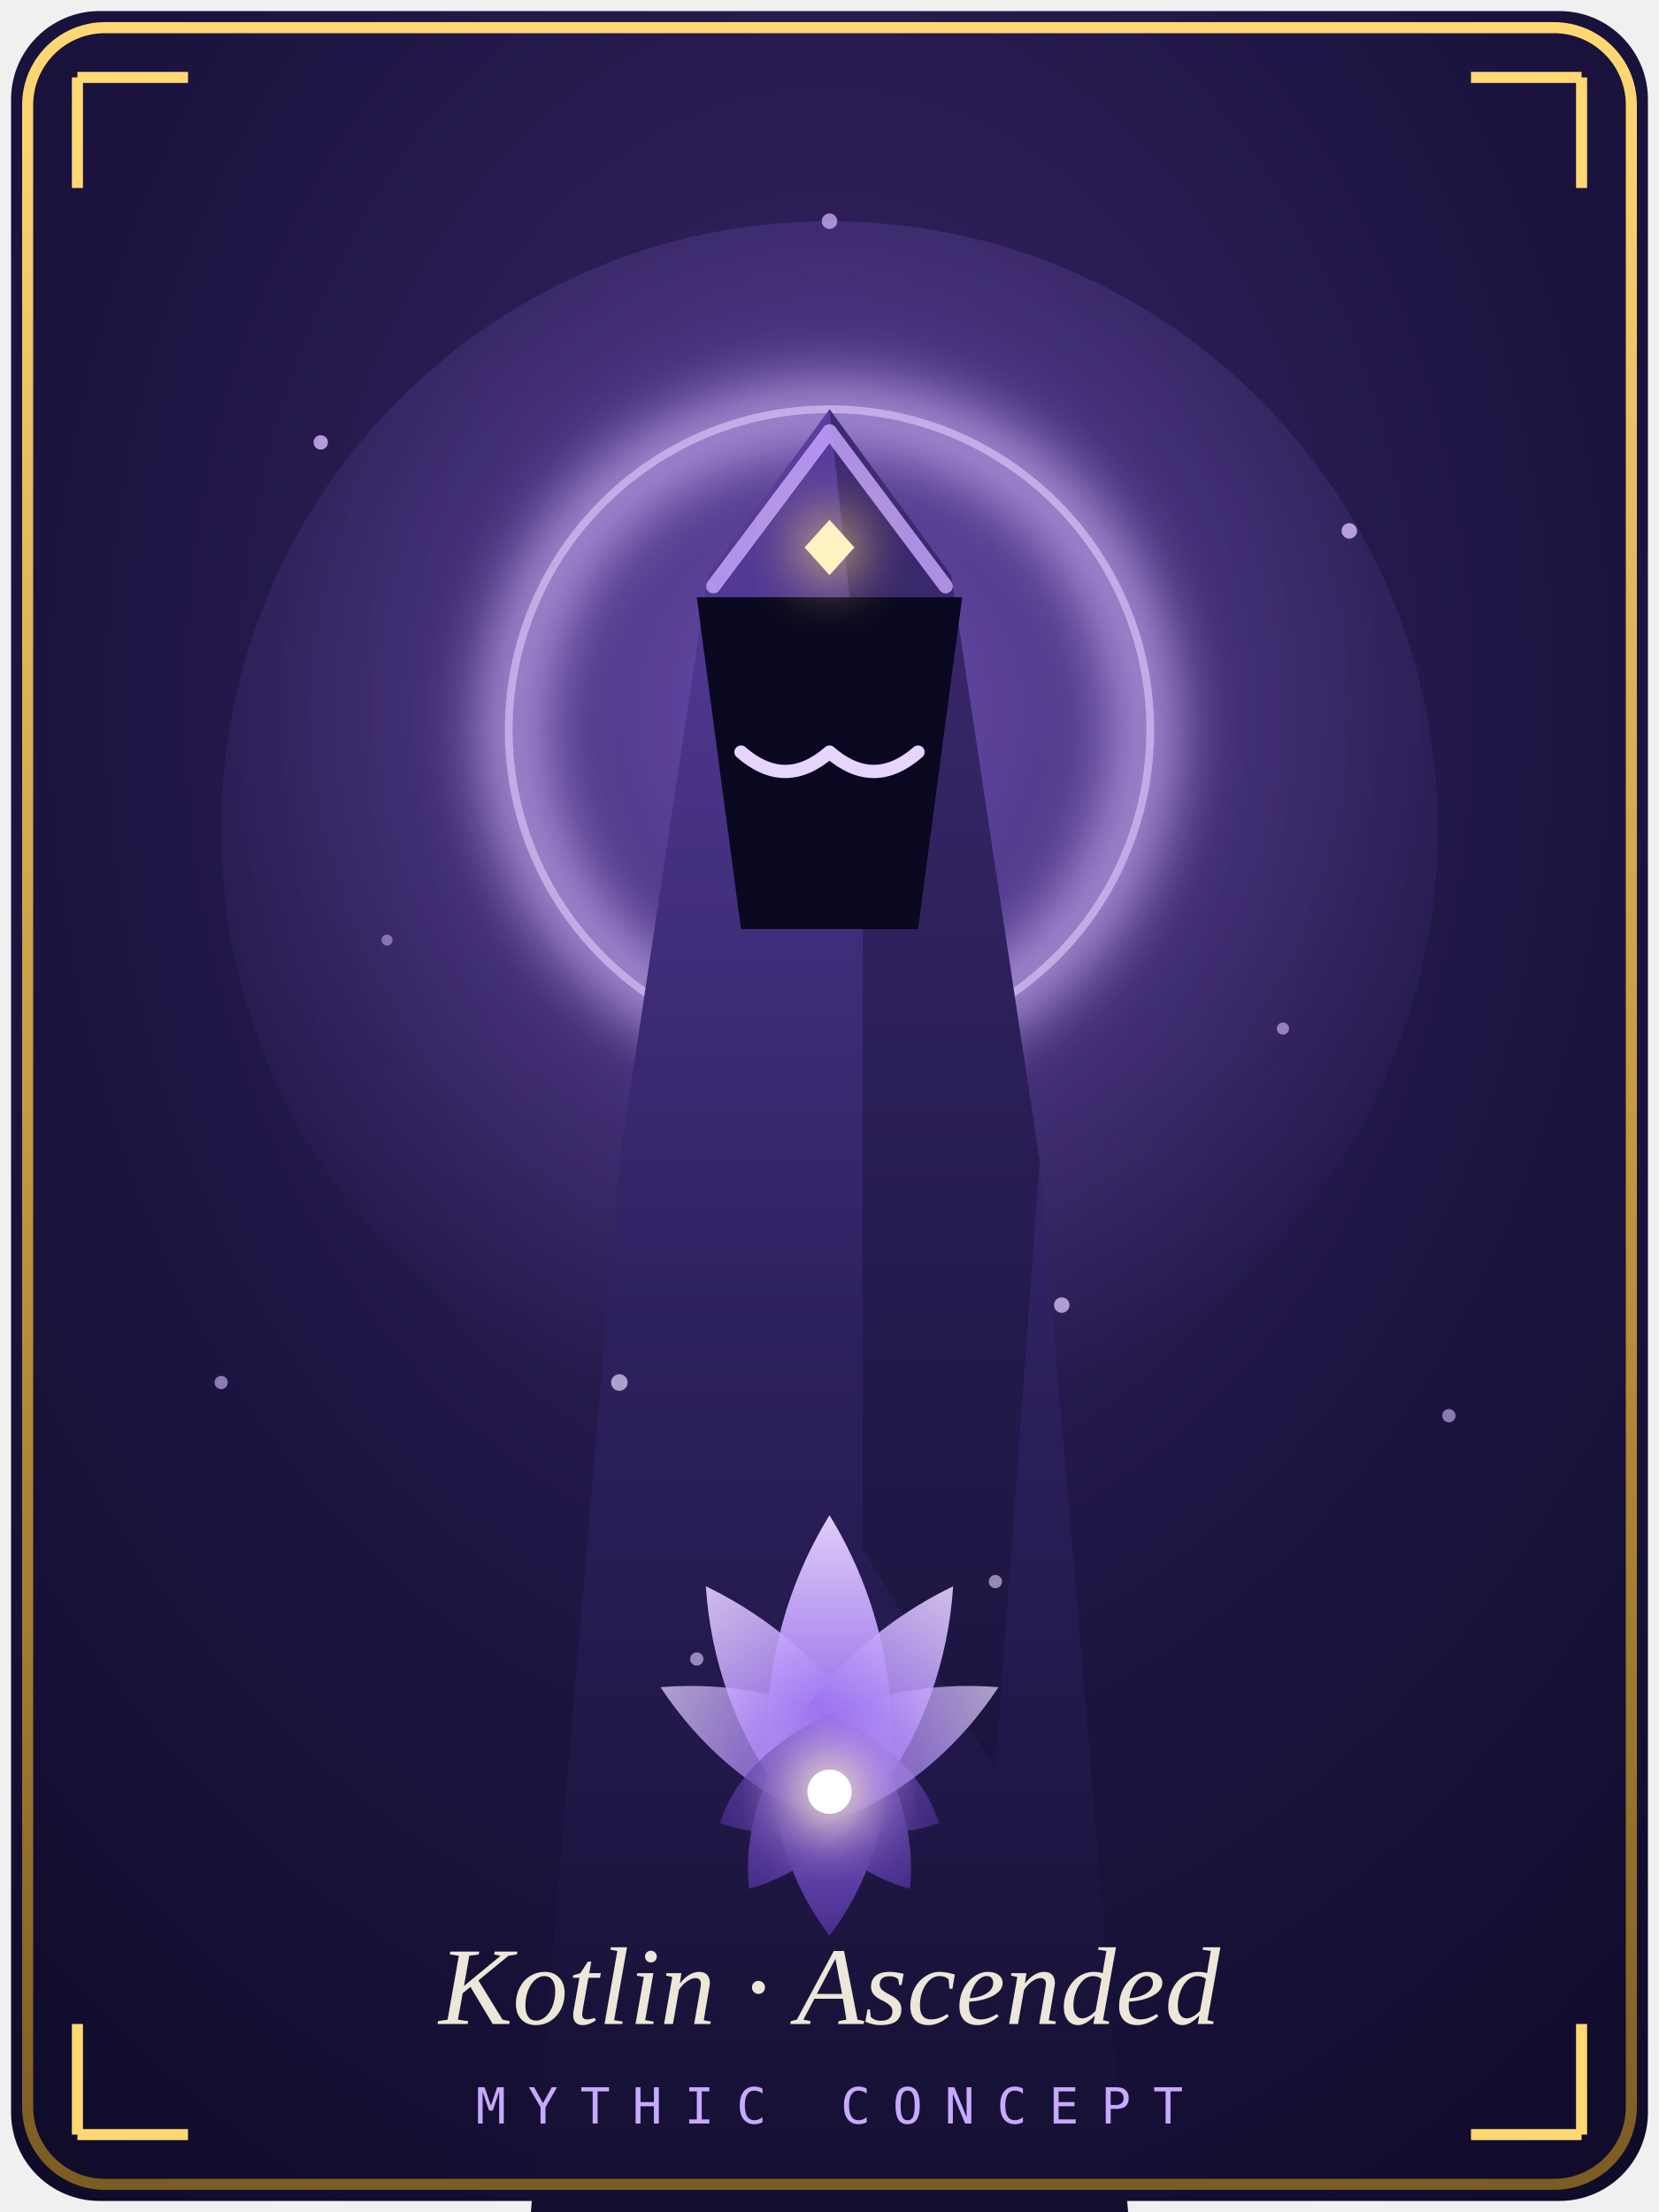
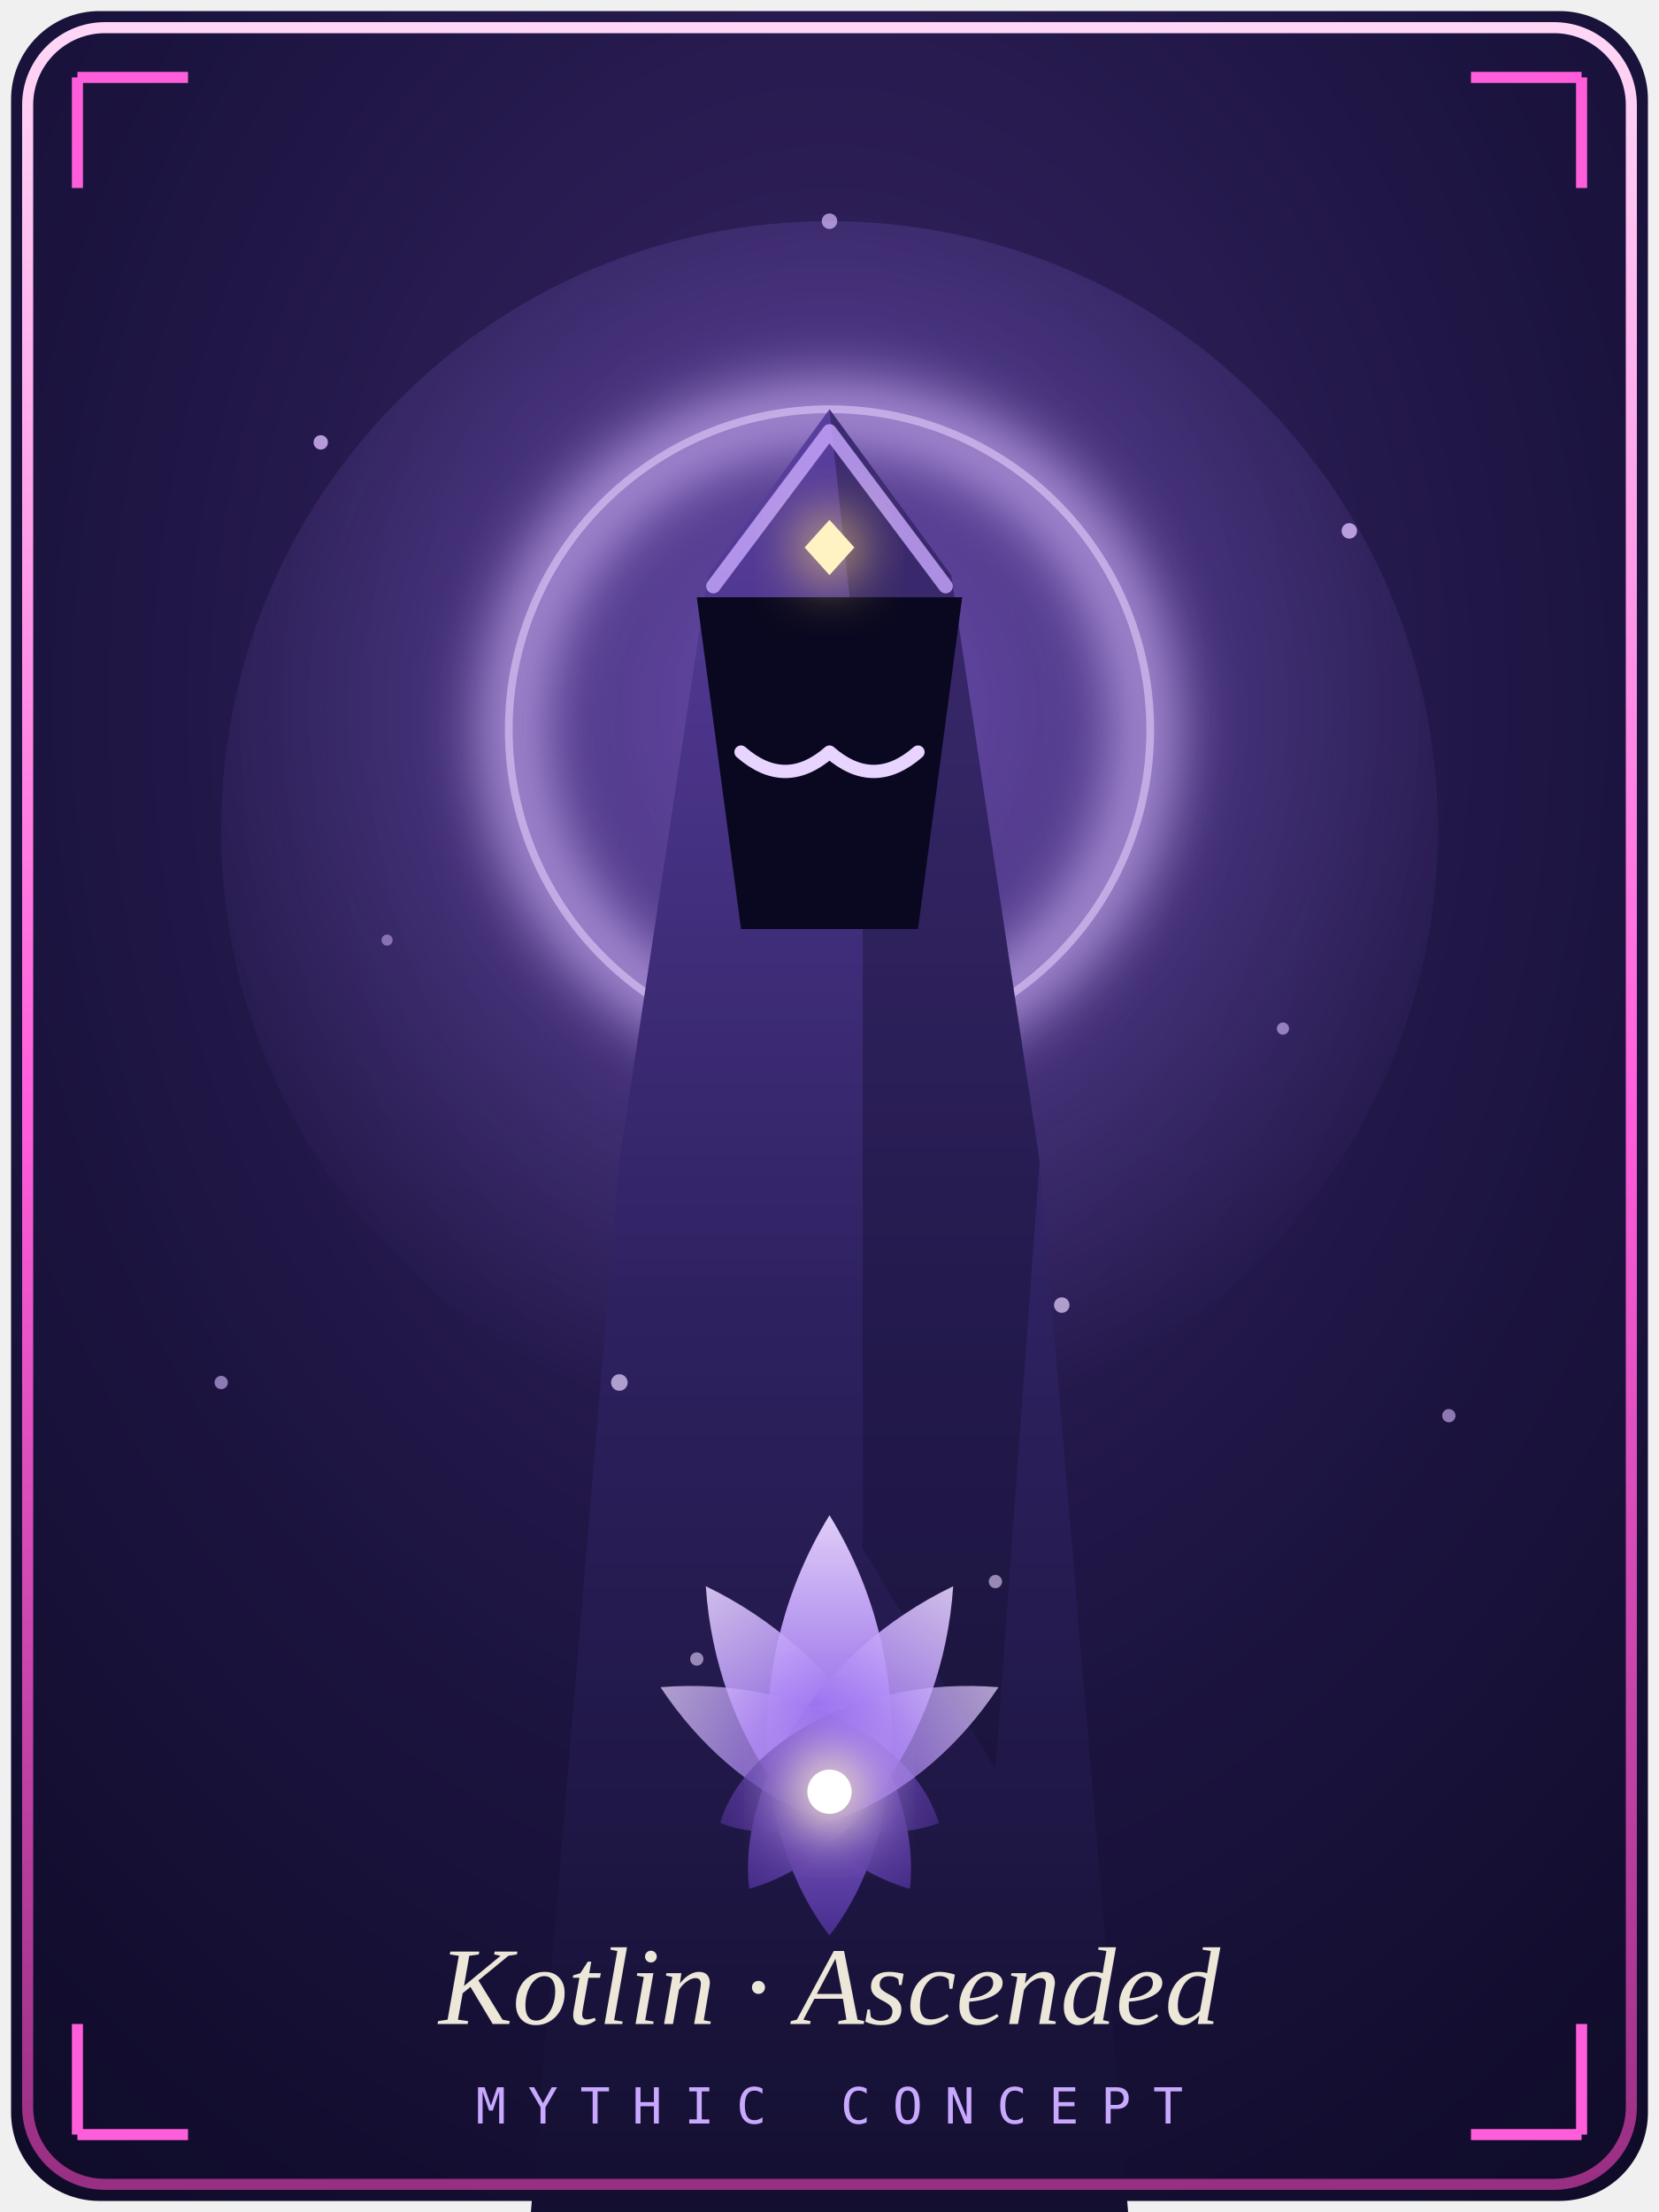
<svg xmlns="http://www.w3.org/2000/svg" viewBox="0 0 300 400" width="300" height="400" role="img" aria-label="Concept art — Kotlin Ascended, a serene haloed monk over a lotus">
  <defs>
    <radialGradient id="kbg" cx="0.5" cy="0.32" r="0.95">
      <stop offset="0" stop-color="#3a2668" />
      <stop offset="0.5" stop-color="#1c1440" />
      <stop offset="1" stop-color="#0a0820" />
    </radialGradient>
    <linearGradient id="krobe" x1="0" y1="0" x2="0" y2="1">
      <stop offset="0" stop-color="#5a3fa0" />
      <stop offset="0.5" stop-color="#2e2160" />
      <stop offset="1" stop-color="#130f30" />
    </linearGradient>
    <radialGradient id="khalo" cx="0.5" cy="0.5" r="0.5">
      <stop offset="0" stop-color="#c9a9ff" stop-opacity="0" />
      <stop offset="0.72" stop-color="#c9a9ff" stop-opacity="0" />
      <stop offset="0.86" stop-color="#d9bcff" stop-opacity="0.9" />
      <stop offset="1" stop-color="#d9bcff" stop-opacity="0" />
    </radialGradient>
    <radialGradient id="kaura" cx="0.5" cy="0.4" r="0.6">
      <stop offset="0" stop-color="#a17bff" stop-opacity="0.45" />
      <stop offset="1" stop-color="#a17bff" stop-opacity="0" />
    </radialGradient>
    <linearGradient id="klotus" x1="0" y1="0" x2="0" y2="1">
      <stop offset="0" stop-color="#e7d4ff" />
      <stop offset="0.5" stop-color="#9a6ff0" />
      <stop offset="1" stop-color="#4a2f8f" />
    </linearGradient>
    <linearGradient id="kframe" x1="0" y1="0" x2="0" y2="1">
-       <stop offset="0" stop-color="#ffd873" />
-       <stop offset="0.5" stop-color="#c69a3f" />
-       <stop offset="1" stop-color="#7c5c22" />
+       <stop offset="0" stop-color="#ffd6f5" />
+       <stop offset="0.5" stop-color="#ff5edb" />
+       <stop offset="1" stop-color="#992f82" />
    </linearGradient>
    <filter id="ksoft" x="-60%" y="-60%" width="220%" height="220%">
      <feGaussianBlur stdDeviation="5" />
    </filter>
  </defs>
  <rect x="2" y="2" width="296" height="396" rx="16" fill="url(#kbg)" />
  <circle cx="150" cy="150" r="110" fill="url(#kaura)" />
  <g fill="#d9bcff">
    <circle cx="58" cy="80" r="1.3" opacity="0.8" />
    <circle cx="244" cy="96" r="1.4" opacity="0.8" />
    <circle cx="70" cy="170" r="1" opacity="0.5" />
    <circle cx="232" cy="186" r="1.1" opacity="0.6" />
    <circle cx="150" cy="40" r="1.4" opacity="0.7" />
    <circle cx="40" cy="250" r="1.2" opacity="0.6" />
    <circle cx="262" cy="256" r="1.2" opacity="0.6" />
  </g>
  <circle cx="150" cy="132" r="66" fill="url(#khalo)" filter="url(#ksoft)" />
  <circle cx="150" cy="132" r="58" fill="none" stroke="#e7d4ff" stroke-width="1.4" opacity="0.55" />
  <path d="M150 74 L128 104 L112 210 L96 400 L204 400 L188 210 L172 104 Z" fill="url(#krobe)" />
  <path d="M150 74 L172 104 L188 210 L180 320 L156 280 L156 130 Z" fill="#130f30" opacity="0.4" />
  <path d="M150 78 L129 106 M150 78 L171 106" stroke="#c9a9ff" stroke-width="2.6" stroke-linecap="round" opacity="0.8" />
  <path d="M126 108 L174 108 L166 168 L134 168 Z" fill="#0a0820" />
  <path d="M134 136 q8 7 16 0 M150 136 q8 7 16 0" fill="none" stroke="#e7d4ff" stroke-width="2.4" stroke-linecap="round" />
  <path d="M150 92 l6 7 l-6 7 l-6 -7 Z" fill="#ffd873" filter="url(#ksoft)" />
  <path d="M150 94 l4.5 5 l-4.5 5 l-4.5 -5 Z" fill="#fff3c4" />
  <g transform="translate(150 320)">
    <g transform="rotate(0)">
      <path d="M0 -46 C16 -20 14 12 0 30 C-14 12 -16 -20 0 -46 Z" fill="url(#klotus)" opacity="0.96" />
    </g>
    <g transform="rotate(-34)">
      <path d="M0 -40 C14 -16 12 12 0 26 C-12 12 -14 -16 0 -40 Z" fill="url(#klotus)" opacity="0.88" />
    </g>
    <g transform="rotate(34)">
      <path d="M0 -40 C14 -16 12 12 0 26 C-12 12 -14 -16 0 -40 Z" fill="url(#klotus)" opacity="0.88" />
    </g>
    <g transform="rotate(-64)">
      <path d="M0 -34 C13 -12 11 12 0 22 C-11 12 -13 -12 0 -34 Z" fill="url(#klotus)" opacity="0.72" />
    </g>
    <g transform="rotate(64)">
      <path d="M0 -34 C13 -12 11 12 0 22 C-11 12 -13 -12 0 -34 Z" fill="url(#klotus)" opacity="0.72" />
    </g>
    <circle cx="0" cy="4" r="7" fill="#fff3c4" filter="url(#ksoft)" />
    <circle cx="0" cy="4" r="4" fill="#ffffff" />
  </g>
  <g fill="#e7d4ff">
    <circle cx="112" cy="250" r="1.5" opacity="0.7" />
    <circle cx="192" cy="236" r="1.4" opacity="0.7" />
    <circle cx="126" cy="300" r="1.2" opacity="0.6" />
    <circle cx="180" cy="286" r="1.2" opacity="0.6" />
  </g>
  <rect x="5" y="5" width="290" height="390" rx="14" fill="none" stroke="url(#kframe)" stroke-width="2" />
-   <g stroke="#ffd873" stroke-width="2" fill="none">
+   <g stroke="#ff5edb" stroke-width="2" fill="none">
    <path d="M14 14 h20 M14 14 v20" />
    <path d="M286 14 h-20 M286 14 v20" />
    <path d="M14 386 h20 M14 386 v-20" />
    <path d="M286 386 h-20 M286 386 v-20" />
  </g>
  <text x="150" y="366" text-anchor="middle" font-family="Georgia, 'Times New Roman', serif" font-size="20" font-style="italic" fill="#ece7d8">Kotlin · Ascended</text>
  <text x="150" y="384" text-anchor="middle" font-family="ui-monospace, Consolas, monospace" font-size="9" letter-spacing="4" fill="#c9a9ff">MYTHIC CONCEPT</text>
</svg>
